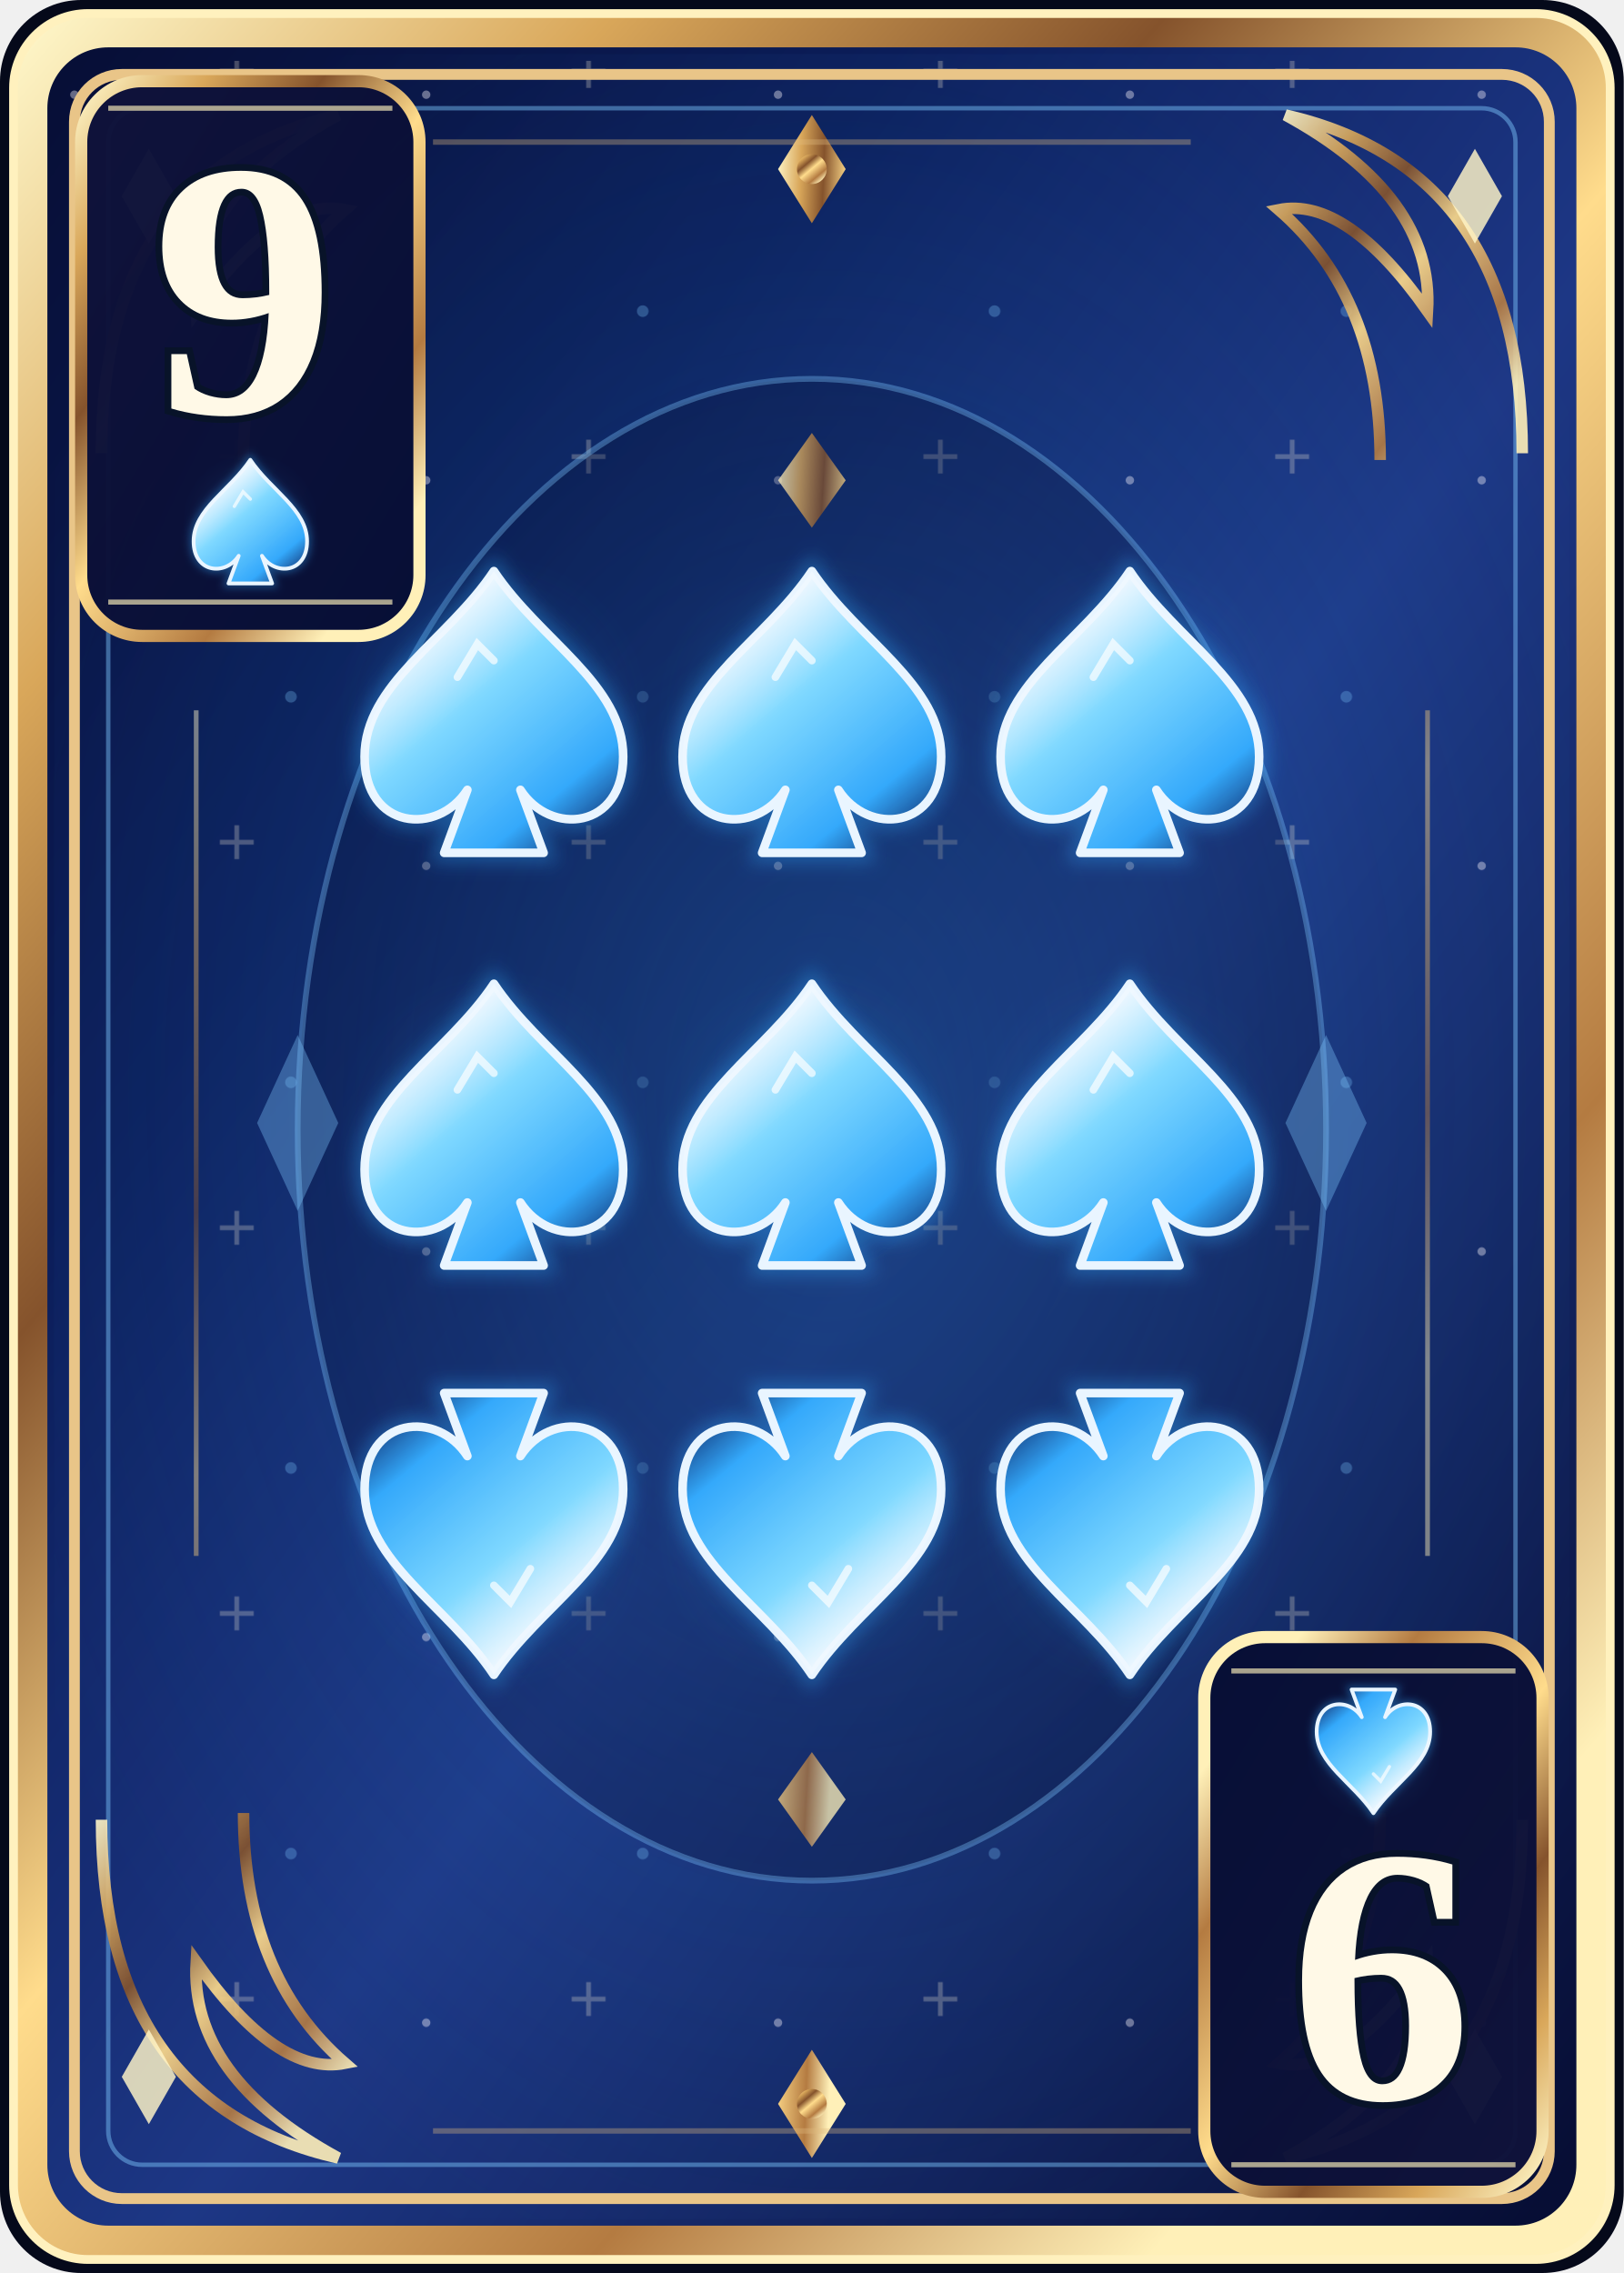
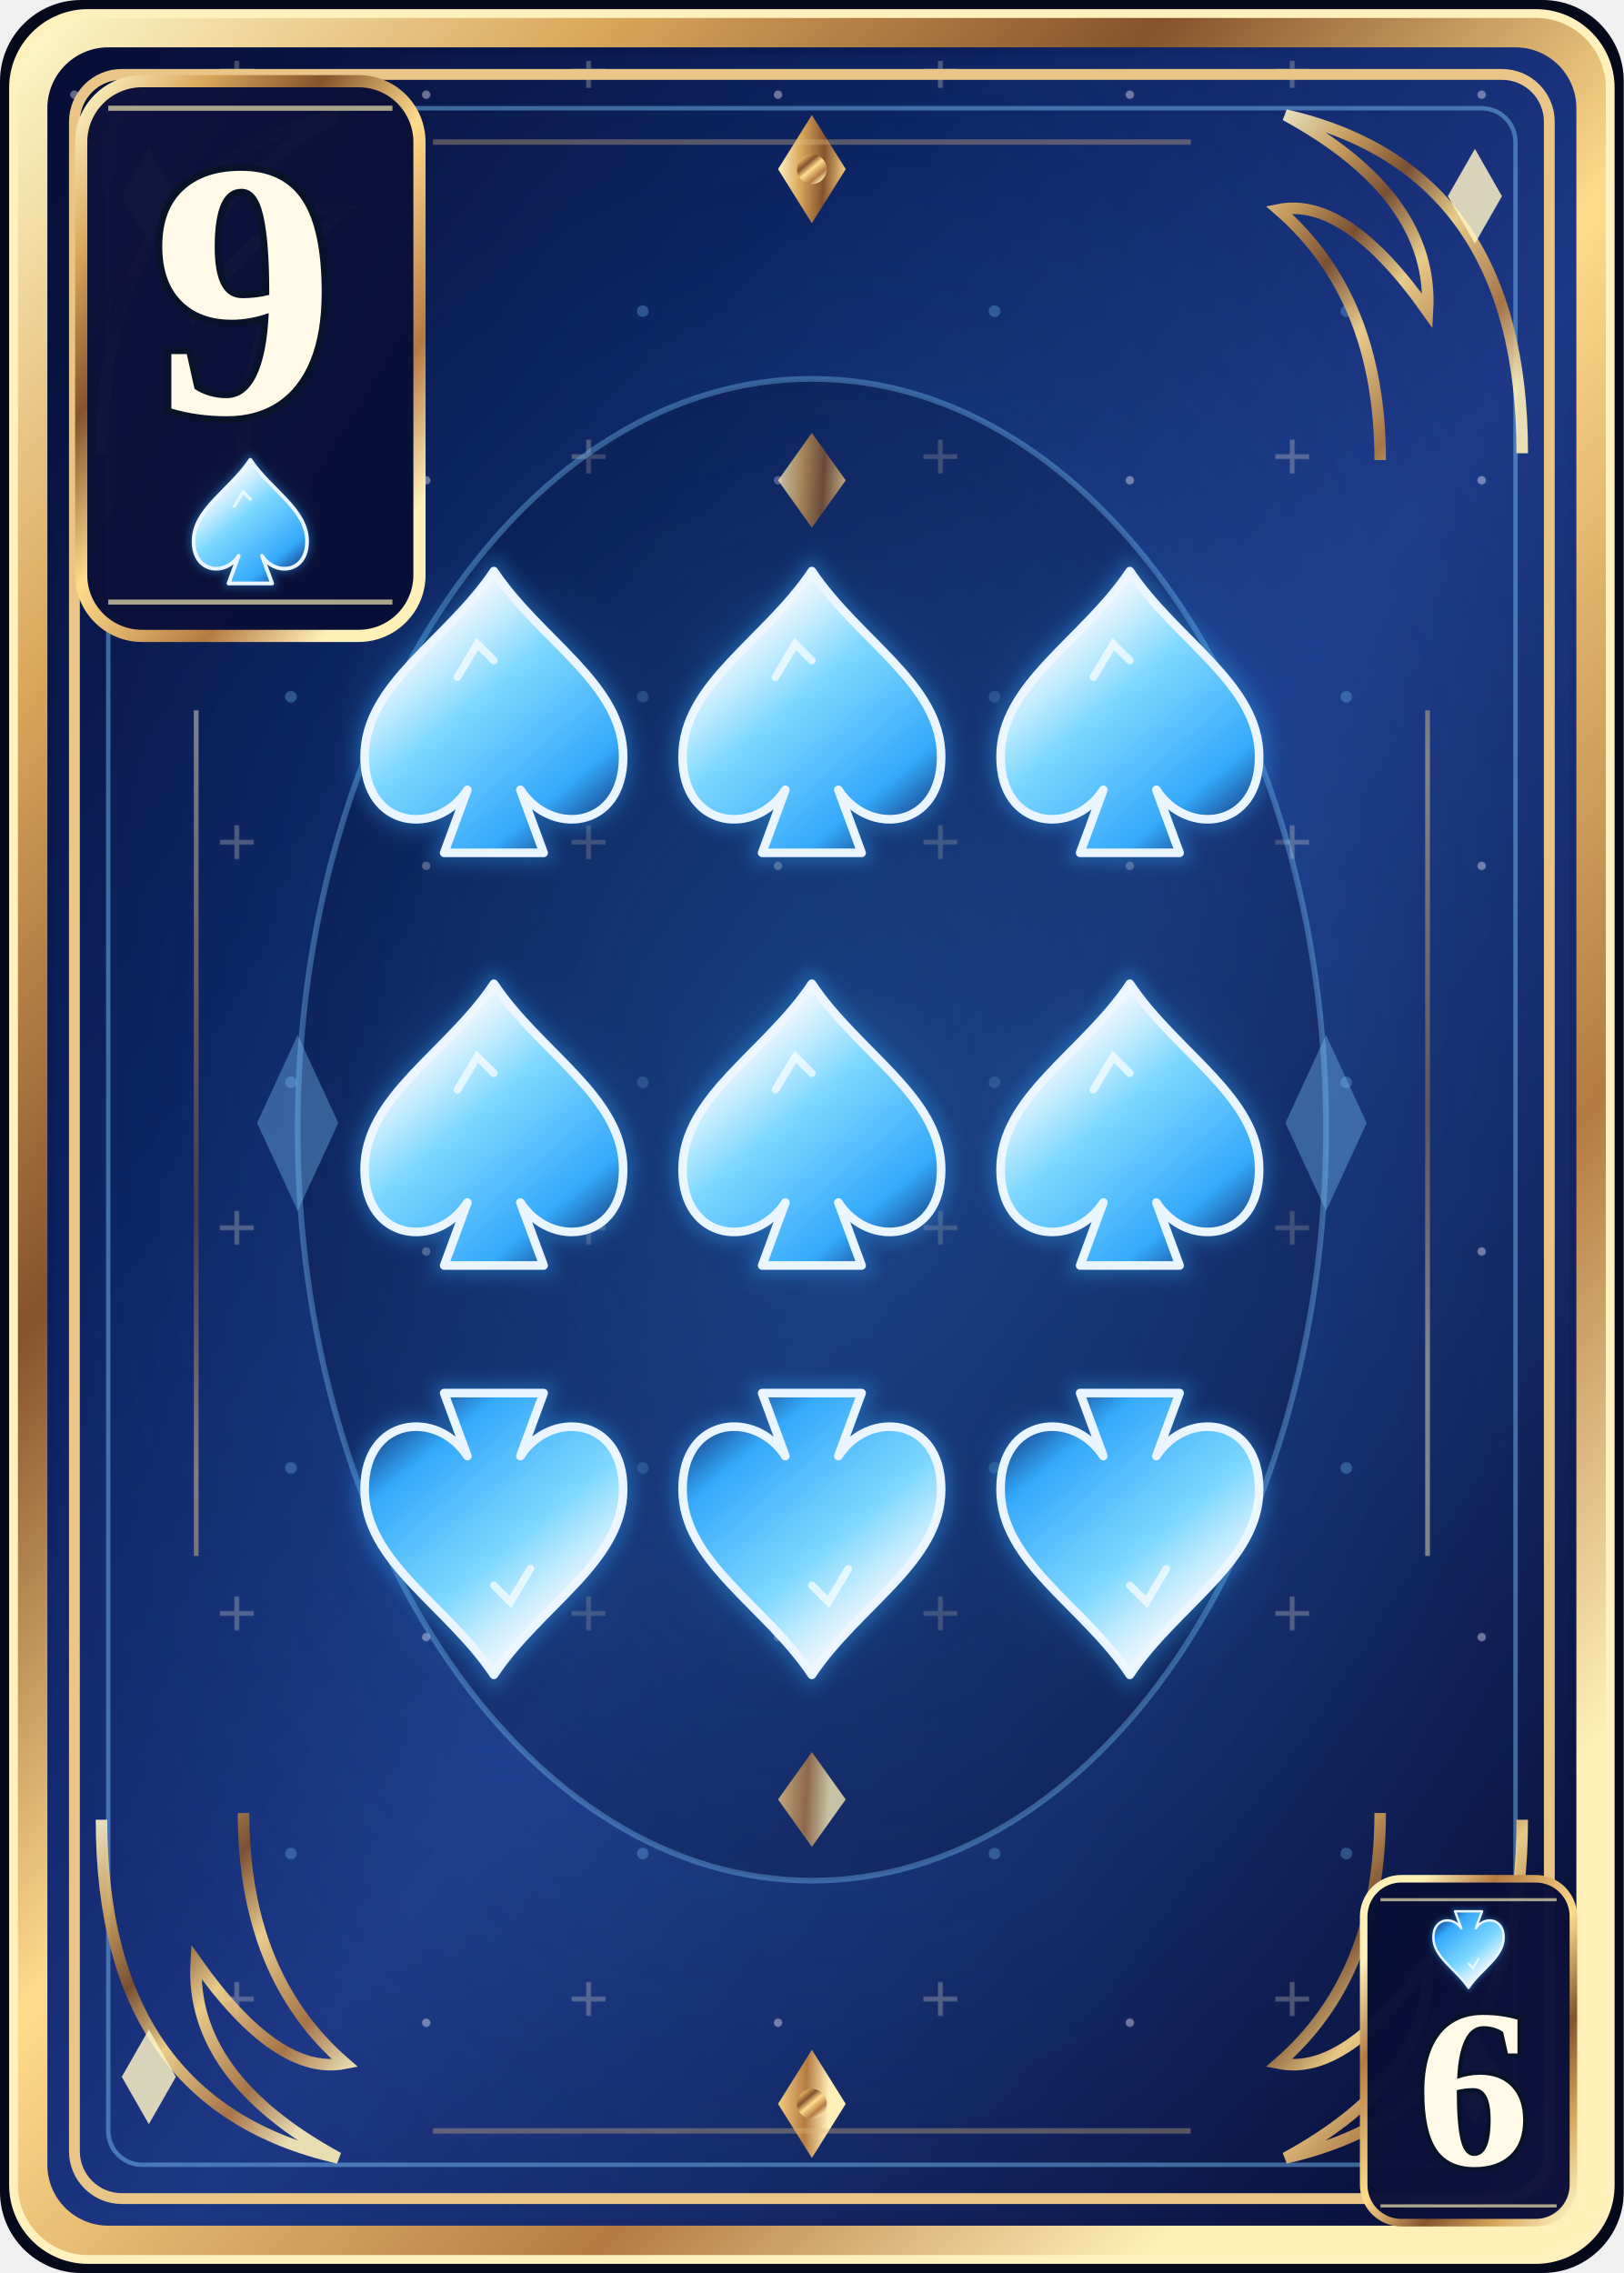
<svg xmlns="http://www.w3.org/2000/svg" viewBox="0 0 240 336" width="240" height="336" role="img" aria-label="9 of Spades — Mystic Royale V3" data-theme="mystic-royale-v3" data-rank="9" data-suit="S" data-card="S-9">
  <defs>
    <linearGradient id="velvet" x1="0%" y1="0%" x2="96%" y2="100%">
      <stop offset="0%" stop-color="#070e35" />
      <stop offset="28%" stop-color="#0b1d59" />
      <stop offset="56%" stop-color="#1d3785" />
      <stop offset="100%" stop-color="#070e35" />
    </linearGradient>
    <radialGradient id="aura" cx="51%" cy="48%" r="59%">
      <stop offset="0%" stop-color="#30a7fb" stop-opacity=".27" />
      <stop offset="60%" stop-color="#30a7fb" stop-opacity=".08" />
      <stop offset="100%" stop-color="#30a7fb" stop-opacity="0" />
    </radialGradient>
    <linearGradient id="gold" x1="0%" y1="0%" x2="84%" y2="100%">
      <stop offset="0%" stop-color="#fff8cb" />
      <stop offset="18%" stop-color="#d9a75a" />
      <stop offset="35%" stop-color="#85532c" />
      <stop offset="53%" stop-color="#ffdc8c" />
      <stop offset="77%" stop-color="#b47b41" />
      <stop offset="94%" stop-color="#fff0b8" />
    </linearGradient>
    <linearGradient id="gem" x1="17%" y1="3%" x2="91%" y2="100%">
      <stop offset="0%" stop-color="#fffdf8" />
      <stop offset="15%" stop-color="#e9f5ff" />
      <stop offset="40%" stop-color="#77d6ff" />
      <stop offset="78%" stop-color="#30a7fb" />
      <stop offset="100%" stop-color="#0b1d59" />
    </linearGradient>
    <linearGradient id="gemshine" x1="20%" y1="3%" x2="91%" y2="92%">
      <stop offset="0%" stop-color="#ffffff" stop-opacity=".91" />
      <stop offset="43%" stop-color="#ffffff" stop-opacity=".16" />
      <stop offset="100%" stop-color="#ffffff" stop-opacity="0" />
    </linearGradient>
    <radialGradient id="halo">
      <stop offset="0%" stop-color="#30a7fb" stop-opacity=".64" />
      <stop offset="54%" stop-color="#30a7fb" stop-opacity=".14" />
      <stop offset="100%" stop-color="#30a7fb" stop-opacity="0" />
    </radialGradient>
    <linearGradient id="portraitFade" x1="0%" y1="0%" x2="0%" y2="100%">
      <stop offset="0%" stop-color="#070e35" stop-opacity=".03" />
      <stop offset="69%" stop-color="#070e35" stop-opacity=".05" />
      <stop offset="100%" stop-color="#070e35" stop-opacity=".89" />
    </linearGradient>
    <linearGradient id="indexBg" x1="0%" y1="0%" x2="100%" y2="100%">
      <stop offset="0%" stop-color="#10133b" stop-opacity=".98" />
      <stop offset="100%" stop-color="#070e35" stop-opacity=".98" />
    </linearGradient>
    <filter id="soft" x="-50%" y="-50%" width="200%" height="200%">
      <feGaussianBlur stdDeviation="2.6" />
    </filter>
    <pattern id="stars" width="52" height="57" patternUnits="userSpaceOnUse">
      <circle cx="11" cy="14" r=".62" fill="#fff9ff" opacity=".39" />
      <circle cx="43" cy="46" r=".86" fill="#7cc6fd" opacity=".3" />
      <path d="M35 8v5m-2.5-2.5h5" stroke="#fff2d7" stroke-width=".7" opacity=".26" />
    </pattern>
    <path id="suit" d="M0 -42 C-14 -21 -39 -8 -39 14 C-39 36 -17 38 -8 24 L-15 43 H15 L8 24 C17 38 39 36 39 14 C39 -8 14 -21 0 -42Z" />
    <clipPath id="portraitClip">
      <rect x="41" y="76" width="158" height="190" rx="10" />
    </clipPath>
  </defs>
  <rect width="240" height="336" rx="12" fill="#05091a" />
  <rect x="2" y="2" width="236" height="332" rx="11" fill="url(#gold)" stroke="#fff1be" stroke-width="1.3" />
  <rect x="7" y="7" width="226" height="322" rx="9" fill="url(#velvet)" />
  <rect x="8" y="8" width="224" height="320" rx="8" fill="url(#aura)" />
  <rect x="9" y="9" width="222" height="318" rx="8" fill="url(#stars)" />
  <rect x="11" y="11" width="218" height="314" rx="7" fill="none" stroke="#e9c588" stroke-width="1.6" />
  <rect x="16" y="16" width="208" height="304" rx="5" fill="none" stroke="#7cc6fd" stroke-opacity=".46" stroke-width=".65" />
  <path d="M29 105L29 230M211 105L211 230" stroke="url(#gold)" stroke-width=".7" opacity=".46" />
  <g stroke="url(#gold)" stroke-width="1.7" fill="none" opacity=".9">
    <path d="M15 67Q15 25 50 17Q28 29 29 46Q41 29 51 31Q36 44 36 68" />
    <path d="M225 67Q225 25 190 17Q212 29 211 46Q199 29 189 31Q204 44 204 68" />
    <path d="M15 269Q15 311 50 319Q28 307 29 290Q41 307 51 305Q36 292 36 268" />
    <path d="M225 269Q225 311 190 319Q212 307 211 290Q199 307 189 305Q204 292 204 268" />
  </g>
  <g fill="#fff4c7" opacity=".83">
    <path d="M22 22l4 7-4 7-4-7Z M218 22l4 7-4 7-4-7Z M22 314l4-7-4-7-4 7Z M218 314l4-7-4-7-4 7Z" />
  </g>
  <g fill="url(#gold)">
    <path d="M120 17l5 8-5 8-5-8Z M120 319l5-8-5-8-5 8Z" />
    <circle cx="120" cy="25" r="2.2" />
    <circle cx="120" cy="311" r="2.2" />
  </g>
  <path d="M64 21h112M64 315h112" stroke="#dfb97e" stroke-width=".8" opacity=".35" />
  <ellipse cx="120" cy="167" rx="76" ry="111" fill="#070e35" opacity=".27" />
  <ellipse cx="120" cy="167" rx="76" ry="111" fill="none" stroke="#7cc6fd" stroke-width=".85" opacity=".36" />
  <path d="M120 64l5 7-5 7-5-7ZM120 259l5 7-5 7-5-7Z" fill="url(#gold)" opacity=".76" />
  <path d="M44 153l6 13-6 13-6-13ZM196 153l6 13-6 13-6-13Z" fill="#7cc6fd" opacity=".36" />
  <g class="royal-pip" transform="translate(73 105) rotate(0) scale(0.49)">
    <circle r="47" fill="url(#halo)" opacity=".40" />
    <use href="#suit" fill="#30a7fb" stroke="#30a7fb" stroke-width="6" filter="url(#soft)" opacity=".35" />
    <use href="#suit" fill="url(#gem)" stroke="#e9f5ff" stroke-width="2.6" stroke-linejoin="round" />
    <use href="#suit" fill="url(#gemshine)" opacity=".41" />
    <path d="M-11 -10L-5 -20L0 -15" fill="none" stroke="#ffffff" stroke-width="2.3" opacity=".68" stroke-linecap="round" />
  </g>
  <g class="royal-pip" transform="translate(120 105) rotate(0) scale(0.49)">
    <circle r="47" fill="url(#halo)" opacity=".40" />
    <use href="#suit" fill="#30a7fb" stroke="#30a7fb" stroke-width="6" filter="url(#soft)" opacity=".35" />
    <use href="#suit" fill="url(#gem)" stroke="#e9f5ff" stroke-width="2.6" stroke-linejoin="round" />
    <use href="#suit" fill="url(#gemshine)" opacity=".41" />
    <path d="M-11 -10L-5 -20L0 -15" fill="none" stroke="#ffffff" stroke-width="2.3" opacity=".68" stroke-linecap="round" />
  </g>
  <g class="royal-pip" transform="translate(167 105) rotate(0) scale(0.49)">
    <circle r="47" fill="url(#halo)" opacity=".40" />
    <use href="#suit" fill="#30a7fb" stroke="#30a7fb" stroke-width="6" filter="url(#soft)" opacity=".35" />
    <use href="#suit" fill="url(#gem)" stroke="#e9f5ff" stroke-width="2.6" stroke-linejoin="round" />
    <use href="#suit" fill="url(#gemshine)" opacity=".41" />
    <path d="M-11 -10L-5 -20L0 -15" fill="none" stroke="#ffffff" stroke-width="2.3" opacity=".68" stroke-linecap="round" />
  </g>
  <g class="royal-pip" transform="translate(73 166) rotate(0) scale(0.49)">
    <circle r="47" fill="url(#halo)" opacity=".40" />
    <use href="#suit" fill="#30a7fb" stroke="#30a7fb" stroke-width="6" filter="url(#soft)" opacity=".35" />
    <use href="#suit" fill="url(#gem)" stroke="#e9f5ff" stroke-width="2.6" stroke-linejoin="round" />
    <use href="#suit" fill="url(#gemshine)" opacity=".41" />
    <path d="M-11 -10L-5 -20L0 -15" fill="none" stroke="#ffffff" stroke-width="2.3" opacity=".68" stroke-linecap="round" />
  </g>
  <g class="royal-pip" transform="translate(120 166) rotate(0) scale(0.49)">
    <circle r="47" fill="url(#halo)" opacity=".40" />
    <use href="#suit" fill="#30a7fb" stroke="#30a7fb" stroke-width="6" filter="url(#soft)" opacity=".35" />
    <use href="#suit" fill="url(#gem)" stroke="#e9f5ff" stroke-width="2.6" stroke-linejoin="round" />
    <use href="#suit" fill="url(#gemshine)" opacity=".41" />
    <path d="M-11 -10L-5 -20L0 -15" fill="none" stroke="#ffffff" stroke-width="2.3" opacity=".68" stroke-linecap="round" />
  </g>
  <g class="royal-pip" transform="translate(167 166) rotate(0) scale(0.49)">
    <circle r="47" fill="url(#halo)" opacity=".40" />
    <use href="#suit" fill="#30a7fb" stroke="#30a7fb" stroke-width="6" filter="url(#soft)" opacity=".35" />
    <use href="#suit" fill="url(#gem)" stroke="#e9f5ff" stroke-width="2.6" stroke-linejoin="round" />
    <use href="#suit" fill="url(#gemshine)" opacity=".41" />
    <path d="M-11 -10L-5 -20L0 -15" fill="none" stroke="#ffffff" stroke-width="2.3" opacity=".68" stroke-linecap="round" />
  </g>
  <g class="royal-pip" transform="translate(73 227) rotate(180) scale(0.49)">
    <circle r="47" fill="url(#halo)" opacity=".40" />
    <use href="#suit" fill="#30a7fb" stroke="#30a7fb" stroke-width="6" filter="url(#soft)" opacity=".35" />
    <use href="#suit" fill="url(#gem)" stroke="#e9f5ff" stroke-width="2.6" stroke-linejoin="round" />
    <use href="#suit" fill="url(#gemshine)" opacity=".41" />
    <path d="M-11 -10L-5 -20L0 -15" fill="none" stroke="#ffffff" stroke-width="2.3" opacity=".68" stroke-linecap="round" />
  </g>
  <g class="royal-pip" transform="translate(120 227) rotate(180) scale(0.49)">
    <circle r="47" fill="url(#halo)" opacity=".40" />
    <use href="#suit" fill="#30a7fb" stroke="#30a7fb" stroke-width="6" filter="url(#soft)" opacity=".35" />
    <use href="#suit" fill="url(#gem)" stroke="#e9f5ff" stroke-width="2.6" stroke-linejoin="round" />
    <use href="#suit" fill="url(#gemshine)" opacity=".41" />
    <path d="M-11 -10L-5 -20L0 -15" fill="none" stroke="#ffffff" stroke-width="2.3" opacity=".68" stroke-linecap="round" />
  </g>
  <g class="royal-pip" transform="translate(167 227) rotate(180) scale(0.49)">
    <circle r="47" fill="url(#halo)" opacity=".40" />
    <use href="#suit" fill="#30a7fb" stroke="#30a7fb" stroke-width="6" filter="url(#soft)" opacity=".35" />
    <use href="#suit" fill="url(#gem)" stroke="#e9f5ff" stroke-width="2.6" stroke-linejoin="round" />
    <use href="#suit" fill="url(#gemshine)" opacity=".41" />
    <path d="M-11 -10L-5 -20L0 -15" fill="none" stroke="#ffffff" stroke-width="2.3" opacity=".68" stroke-linecap="round" />
  </g>
  <g class="corner-index">
    <rect x="12" y="12" width="50" height="82" rx="9" fill="url(#indexBg)" stroke="url(#gold)" stroke-width="1.8" />
    <path d="M16 16h42M16 89h42" stroke="#fff2bd" stroke-width=".75" opacity=".65" />
    <text x="36" y="61" text-anchor="middle" font-family="Georgia,Times New Roman,serif" font-weight="bold" font-size="54" fill="#fff9e7" stroke="#081329" stroke-width="2" paint-order="stroke">9</text>
    <g class="royal-pip" transform="translate(37 77) rotate(0) scale(0.215)">
      <circle r="47" fill="url(#halo)" opacity=".40" />
      <use href="#suit" fill="#30a7fb" stroke="#30a7fb" stroke-width="6" filter="url(#soft)" opacity=".35" />
      <use href="#suit" fill="url(#gem)" stroke="#e9f5ff" stroke-width="2.6" stroke-linejoin="round" />
      <use href="#suit" fill="url(#gemshine)" opacity=".41" />
      <path d="M-11 -10L-5 -20L0 -15" fill="none" stroke="#ffffff" stroke-width="2.3" opacity=".68" stroke-linecap="round" />
    </g>
  </g>
-   <g class="corner-index" transform="translate(240 336) rotate(180)">
+   <g class="corner-index" transform="translate(240 336) rotate(180) scale(.62)">
    <rect x="12" y="12" width="50" height="82" rx="9" fill="url(#indexBg)" stroke="url(#gold)" stroke-width="1.8" />
    <path d="M16 16h42M16 89h42" stroke="#fff2bd" stroke-width=".75" opacity=".65" />
    <text x="36" y="61" text-anchor="middle" font-family="Georgia,Times New Roman,serif" font-weight="bold" font-size="54" fill="#fff9e7" stroke="#081329" stroke-width="2" paint-order="stroke">9</text>
    <g class="royal-pip" transform="translate(37 77) rotate(0) scale(0.215)">
      <circle r="47" fill="url(#halo)" opacity=".40" />
      <use href="#suit" fill="#30a7fb" stroke="#30a7fb" stroke-width="6" filter="url(#soft)" opacity=".35" />
      <use href="#suit" fill="url(#gem)" stroke="#e9f5ff" stroke-width="2.6" stroke-linejoin="round" />
      <use href="#suit" fill="url(#gemshine)" opacity=".41" />
      <path d="M-11 -10L-5 -20L0 -15" fill="none" stroke="#ffffff" stroke-width="2.3" opacity=".68" stroke-linecap="round" />
    </g>
  </g>
</svg>
